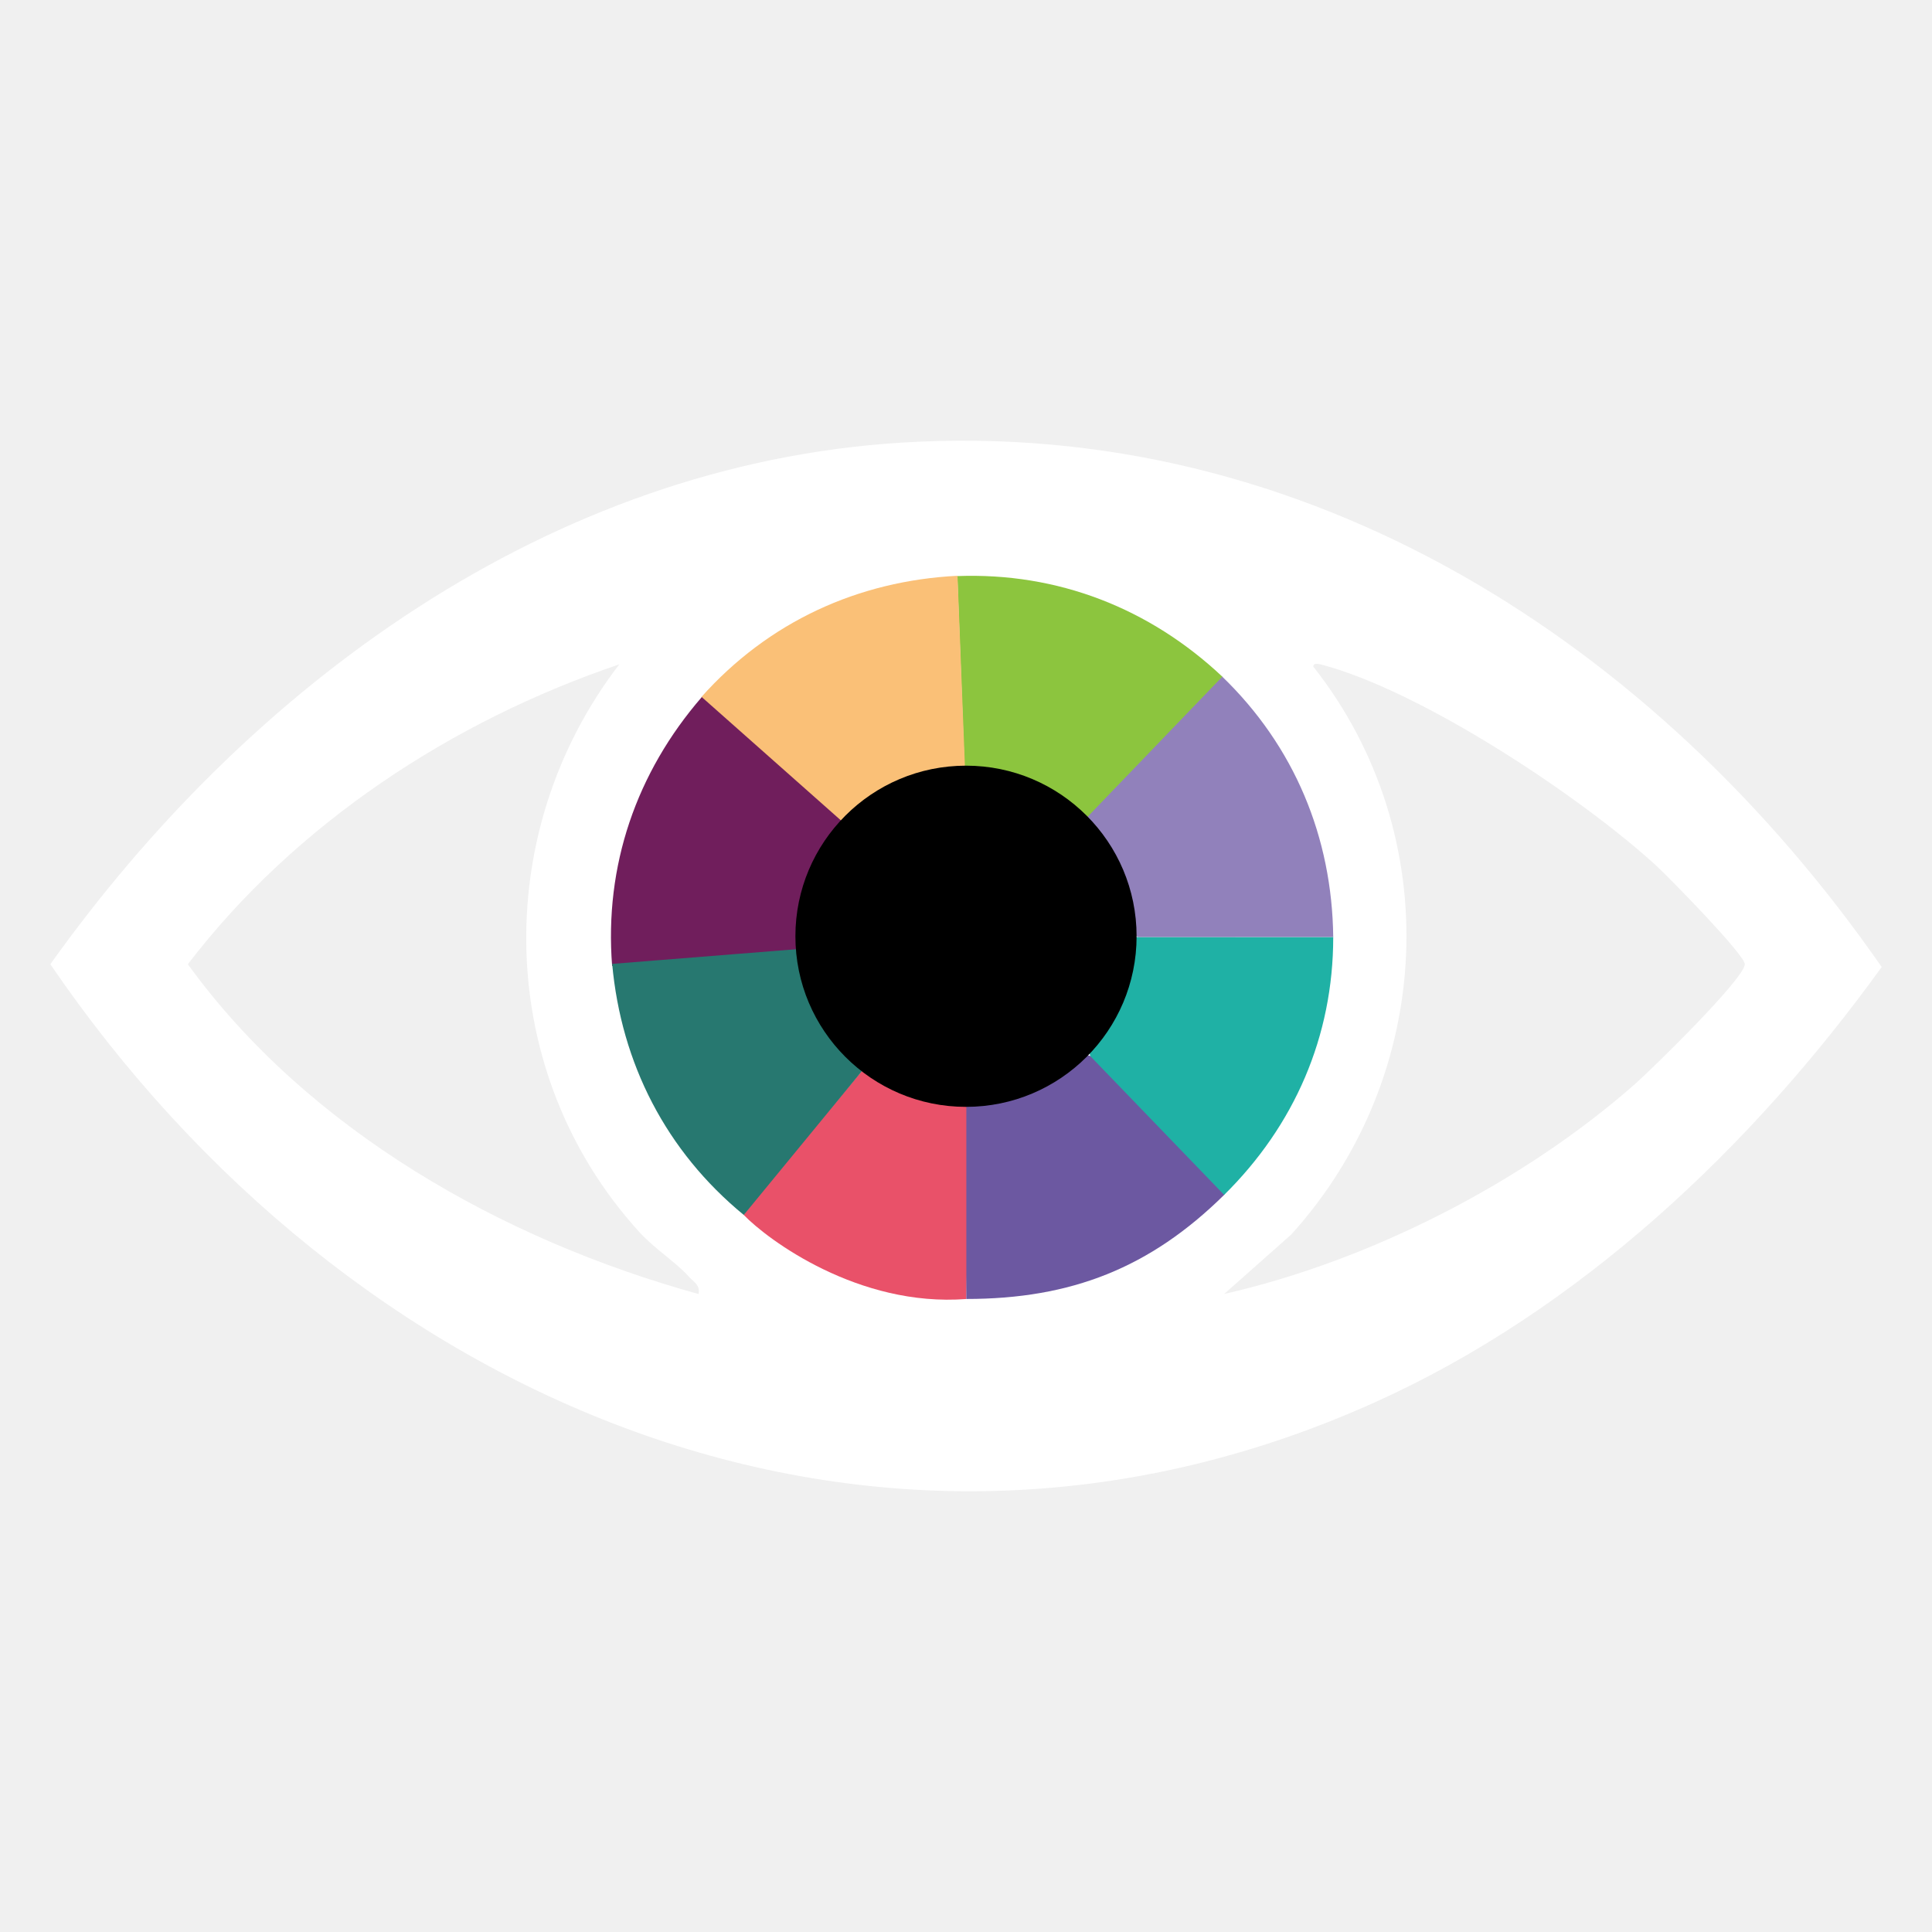
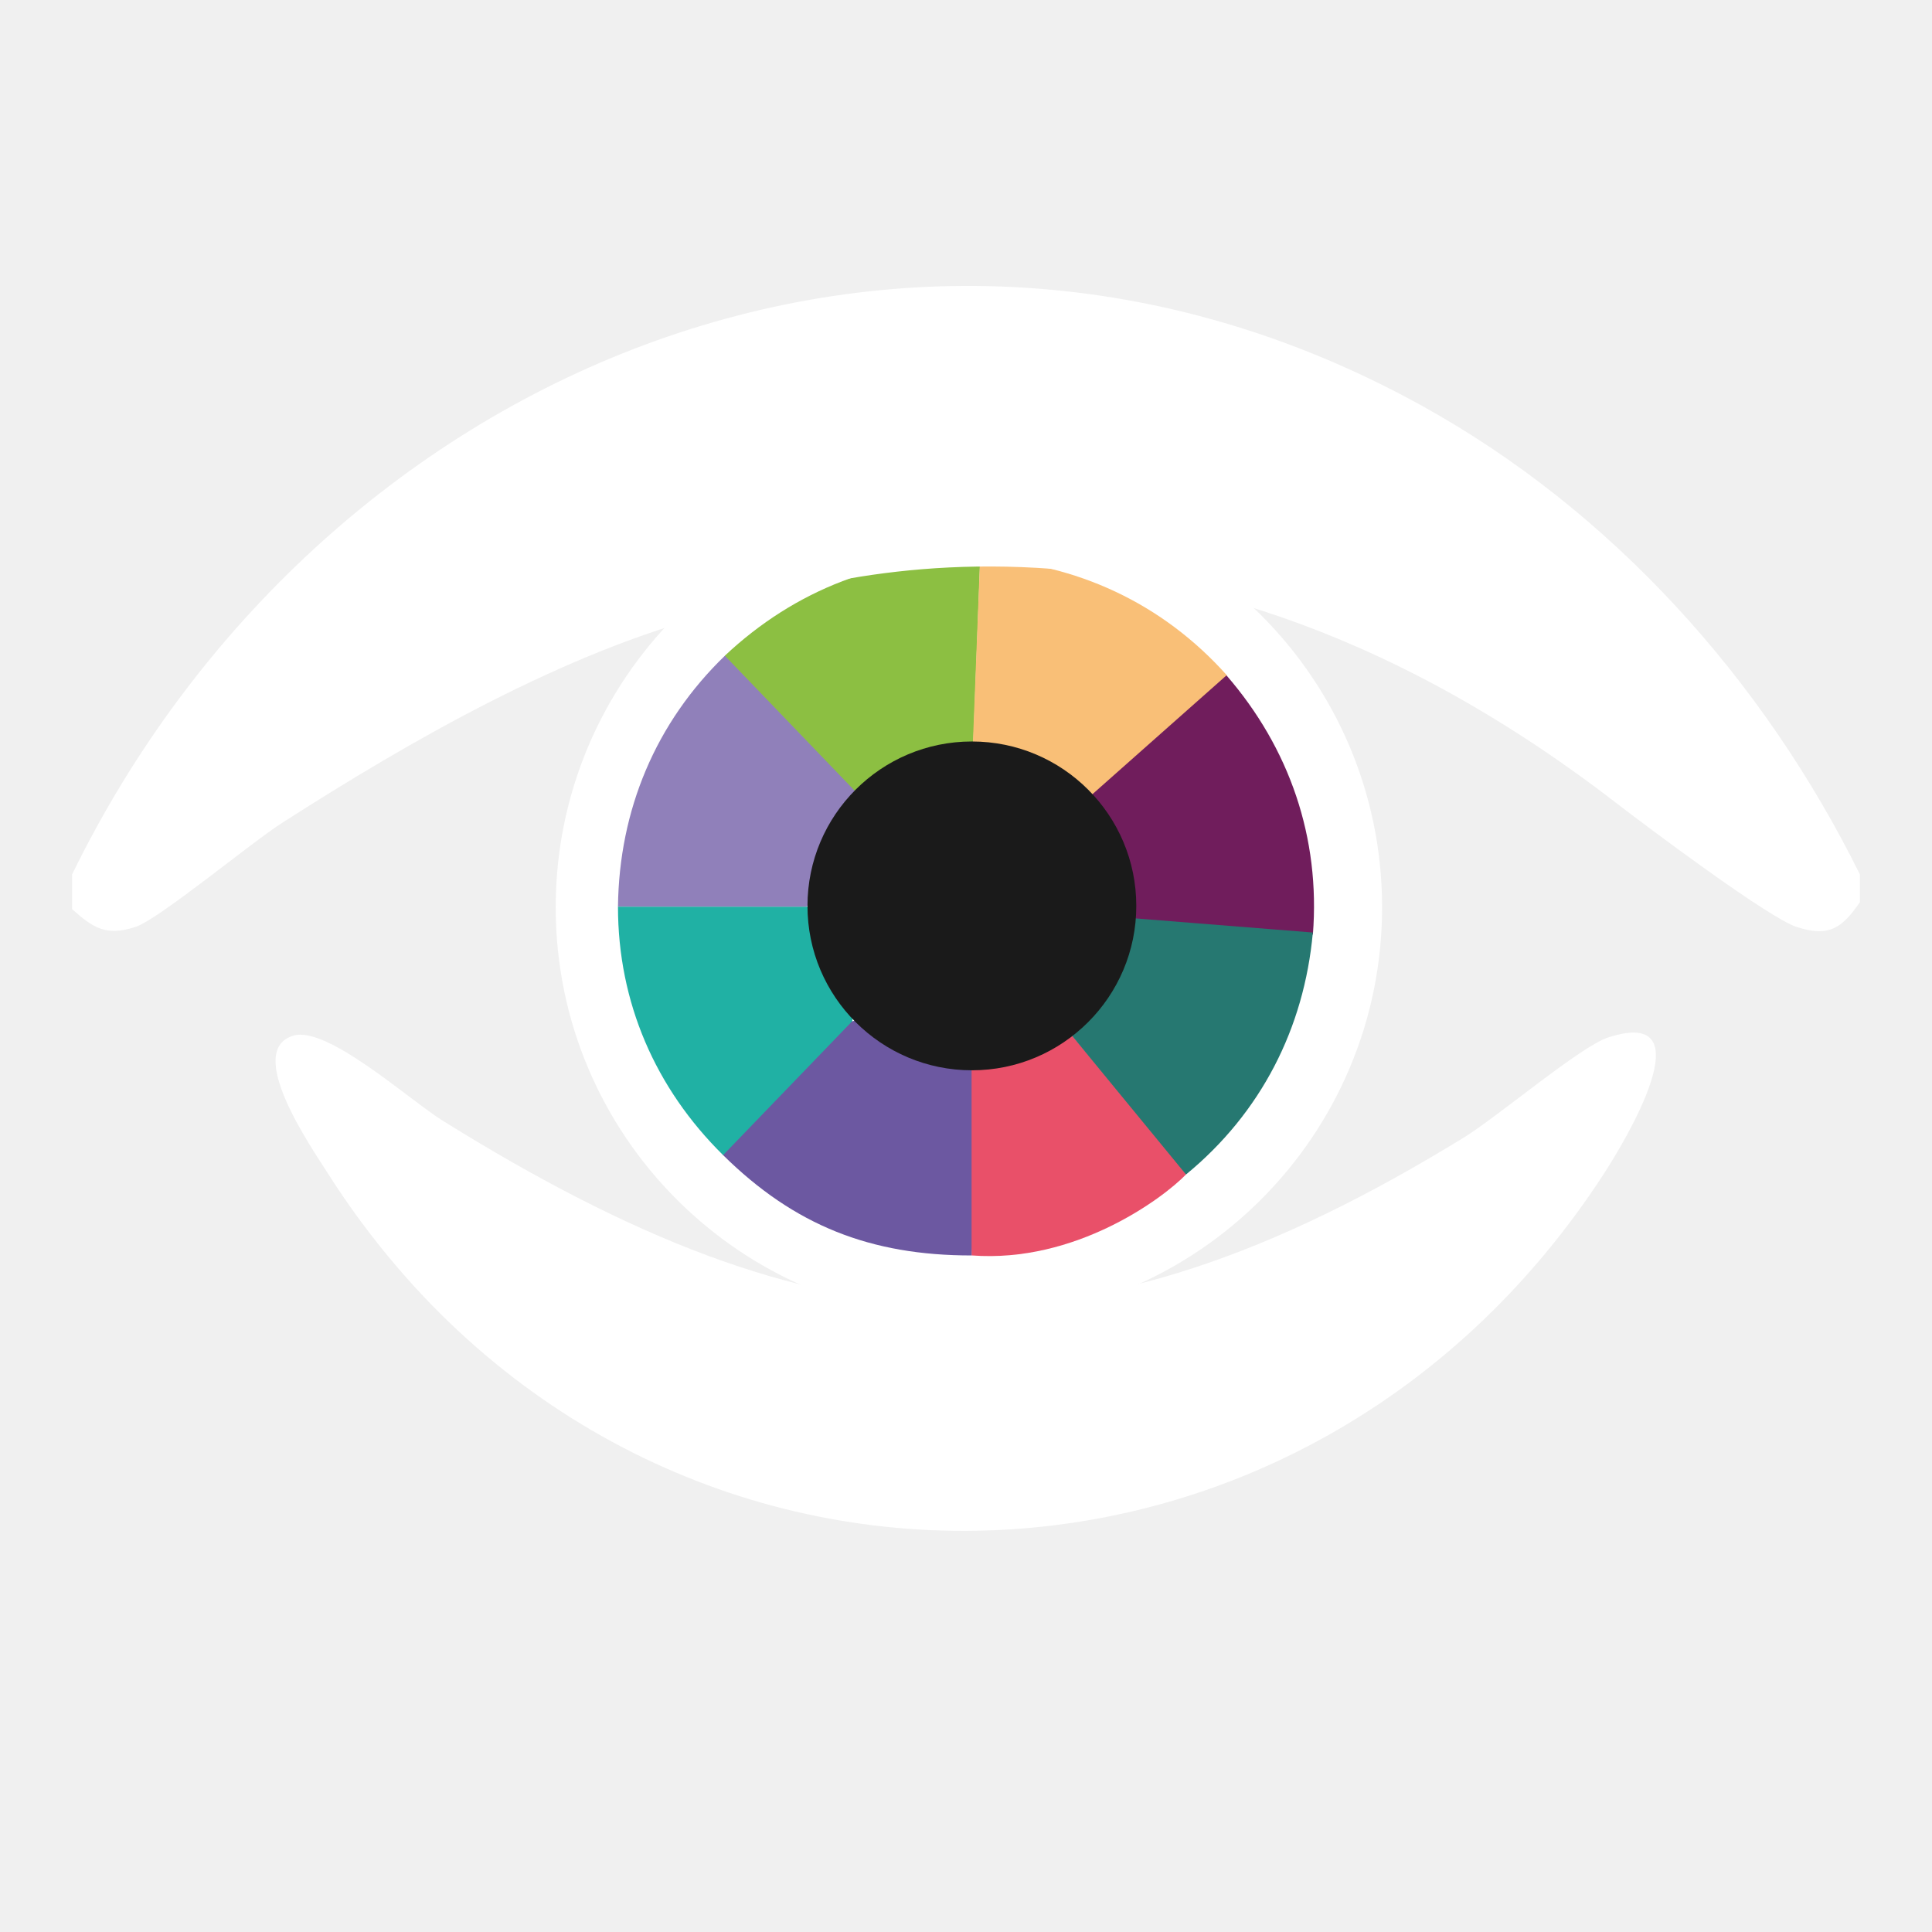
<svg xmlns="http://www.w3.org/2000/svg" id="Capa_1" data-name="Capa 1" viewBox="0 0 512 512">
-   <defs>
-     <style>
-       /* Mantenemos las clases multicolores originales para el iris */
-       .cls-multicolor-1 { fill: #8cc53e; } /* Verde claro */
-       .cls-multicolor-2 { fill: #1fb1a5; } /* Turquesa */
-       .cls-multicolor-3 { fill: #fac077; } /* Naranja suave */
-       .cls-multicolor-4 { fill: #9181bb; } /* Púrpura suave */
-       .cls-multicolor-5 { fill: #277870; } /* Verde oscuro */
-       .cls-multicolor-6 { fill: #701e5c; } /* Magenta oscuro */
-       .cls-multicolor-7 { fill: #e95169; } /* Rosa/Rojo */
-       .cls-multicolor-8 { fill: #6c58a1; } /* Violeta */
-     </style>
-   </defs>
+   <circle fill="#fff" cx="256.77" cy="240.45" r="109.5" />
  <g>
-     <path fill="#ffffff" d="M238.74,117.31c-93.24,5.87-172.79,64.43-225.4,138.22,78.39,114.97,217.05,176.4,350.97,116.12,54.25-24.42,99.86-67.6,134.36-115.38-59.49-85.66-152.11-145.75-259.93-138.96ZM185.13,342.93c-51.88-14.3-103.53-43.47-135.35-87.4,28.5-37.21,70.06-64.5,114.33-79.46-34.39,44.78-32.96,108.4,5.29,150.4,4.14,4.55,9.55,7.87,13.13,11.83,1.32,1.45,3.09,2.26,2.59,4.62ZM433.49,287.11c-29.74,26.26-70.43,47.02-109.07,55.81l17.75-15.74c38.07-41.97,41.17-105.76,5.9-150.48-.2-1,1.22-.81,1.93-.63,26.37,6.84,68.47,34.68,88.74,53.17,3.42,3.12,23.66,23.79,23.65,26.28-.02,3.75-24.44,27.64-28.9,31.58Z" />
-     <path class="cls-multicolor-7" d="M256.09,293c1.02.03,0,51.25,0,51.25-28.62,2.19-52.66-15.72-58.98-22.27-.45-.38,33.78-41.12,33.78-41.12l3.08-.56c7.91,6.6,10.99,8.14,21.17,9.56l.95,3.14Z" />
-     <path class="cls-multicolor-8" d="M288.94,279.86c.4-.48.82-.9,1.33-1.14,2.25-1.07,33.52,32.44,34.97,35l-.82,2.93c-19.6,19.33-40.5,27.59-68.33,27.59v-51.25l1.46-2.68c10.22-1.12,20.38-4.98,28.48-11.34l2.91.88Z" />
-     <path class="cls-multicolor-2" d="M353.32,248.33c0,26.34-10.3,49.97-28.91,68.33l-35.48-36.79-.71-3.12c5.94-7.57,9.06-17.14,9.86-26.66l2.68-1.76h52.56Z" />
-     <path class="cls-multicolor-4" d="M323.81,179.22c19.21,18.51,29.2,42.62,29.51,69.09l-51.75.02-2.77-1.67c-1.34-9.65-6.13-18.65-12.51-25.92l.6-3.19,36.93-38.32Z" />
-     <path class="cls-multicolor-1" d="M253.69,152.67c26.65-1,50.96,8.52,70.24,26.65l-35.87,37.3-3.13.84c-7.89-5.73-17.69-8.52-27.35-8.96l-1.88-2.64-2-53.18Z" />
-     <path class="cls-multicolor-3" d="M185.85,184.74c17.76-19.91,41.47-30.82,67.9-32.15l2.01,51.71-1.57,2.83c-9.59,1.71-18.4,6.84-25.42,13.5l-3.21-.48-39.72-35.43Z" />
-     <path class="cls-multicolor-6" d="M162.22,256c-2.09-26.59,6.43-51.26,23.76-71.27l38.73,34.33.96,3.09c-5.4,8.11-7.79,18.02-7.83,27.69l-2.56,1.99-53.06,4.17Z" />
-     <path class="cls-multicolor-5" d="M197.11,321.98c-20.61-16.93-32.48-40.18-34.88-66.54l51.59-4.11,2.89,1.45c2.1,9.52,7.58,18.11,14.52,24.85l-.35,3.23-33.78,41.12Z" />
+     <path fill="#e95069" d="M257.47,283.32c-.98.03,0,49.38,0,49.38,27.58,2.11,50.74-15.15,56.84-21.46.43-.36-32.56-39.63-32.56-39.63l-2.97-.54c-7.63,6.36-10.59,7.84-20.4,9.22l-.91,3.02Z" />
+     <path fill="#6c58a1" d="M225.82,270.66c-.38-.46-.79-.87-1.28-1.1-2.17-1.03-32.3,31.26-33.7,33.73l.79,2.83c18.89,18.63,39.03,26.59,65.85,26.59v-49.38s-1.41-2.58-1.41-2.58c-9.85-1.08-19.64-4.79-27.45-10.93l-2.8.85Z" />
+     <path fill="#20b1a4" d="M163.77,240.27c0,25.39,9.93,48.16,27.86,65.85l34.19-35.46.68-3c-5.73-7.29-8.73-16.51-9.5-25.69l-2.58-1.7h-50.65Z" />
+     <path fill="#9080ba" d="M192.21,173.67c-18.51,17.84-28.14,41.07-28.44,66.58l49.87.02,2.67-1.61c1.29-9.3,5.91-17.97,12.06-24.98l-.58-3.07-35.59-36.93Z" />
+     <path fill="#8cbf42" d="M259.78,148.09c-25.69-.97-49.11,8.21-67.69,25.68l34.57,35.95,3.01.81c7.6-5.52,17.04-8.21,26.36-8.63l1.81-2.55,1.93-51.25Z" />
+     <path fill="#f9bf77" d="M325.16,178.99c-17.11-19.18-39.96-29.7-65.43-30.98l-1.94,49.84,1.51,2.73c9.24,1.65,17.73,6.59,24.49,13.01l3.09-.46,38.27-34.14Z" />
+     <path fill="#701d5c" d="M347.93,247.66c2.01-25.63-6.2-49.4-22.9-68.68l-37.32,33.08-.93,2.98c5.2,7.82,7.51,17.36,7.55,26.69l2.47,1.92,51.13,4.02Z" />
+     <path fill="#267871" d="M314.31,311.25c19.86-16.32,31.3-38.72,33.61-64.12l-49.72-3.96-2.79,1.4c-2.03,9.17-7.31,17.45-14,23.94l.33,3.11,32.56,39.63Z" />
+     <circle fill="#1a1a1a" cx="257.56" cy="240.07" r="43.57" />
  </g>
-   <circle fill="#000000" cx="256" cy="248.12" r="45.21" />
+   <path fill="#fff" d="M492.88,231.73v7.37c-4.68,6.79-8.12,9.37-16.76,6.55-7.37-2.4-38.68-25.82-48.17-33.13-125.07-96.29-225.44-53.32-238.6-49.95-39.59,10.14-80.35,33.57-114.56,55.48-8.5,5.45-32.64,25.54-38.91,27.6-7.84,2.56-11.2.21-16.77-4.71v-9.22C84.22,98.42,239.87,32.16,376.33,107.26c50.82,27.97,91.02,72.86,116.56,124.47Z" />
+   <path fill="#fff" d="M77.81,274.44c8.97-2.61,30.78,17.13,39.55,22.58,99.8,62.1,168.79,66.97,270.61,4.42,8.76-5.38,30.93-24.15,38.19-26.5,26.43-8.58,4.11,28.04-.98,35.91-81.48,125.89-257.58,127.03-338.36,0-4.38-6.88-22.22-32.57-9.01-36.41Z" />
</svg>
